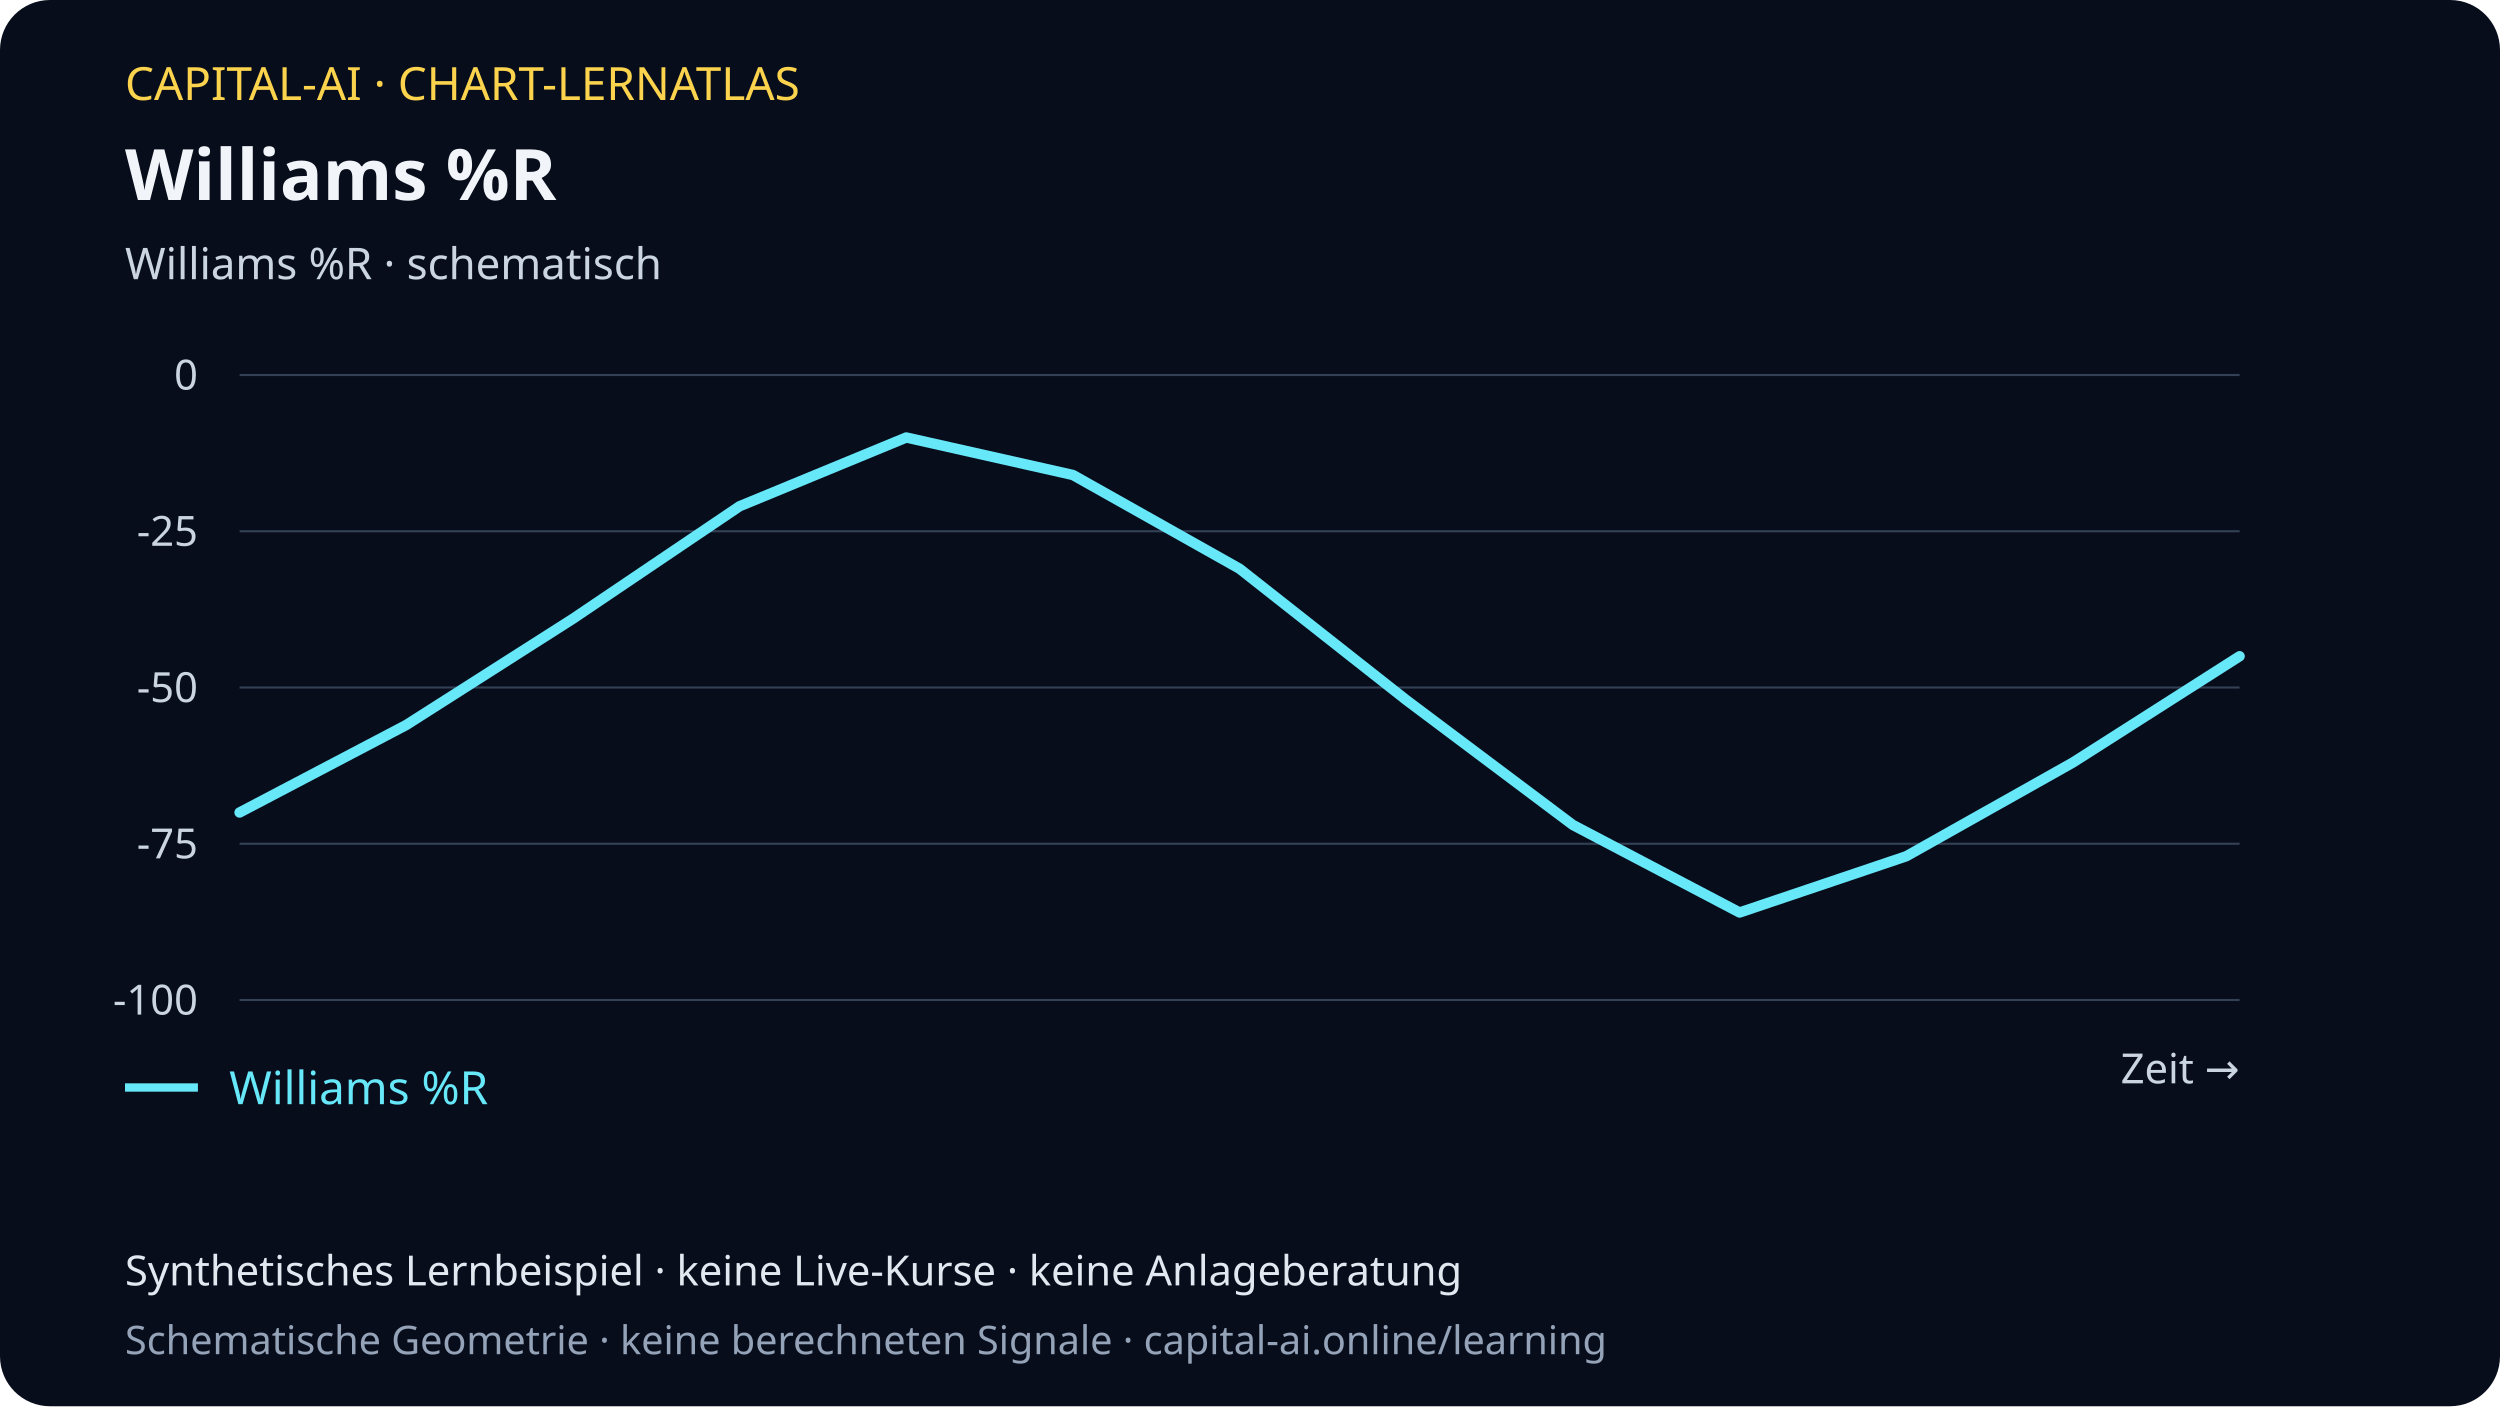
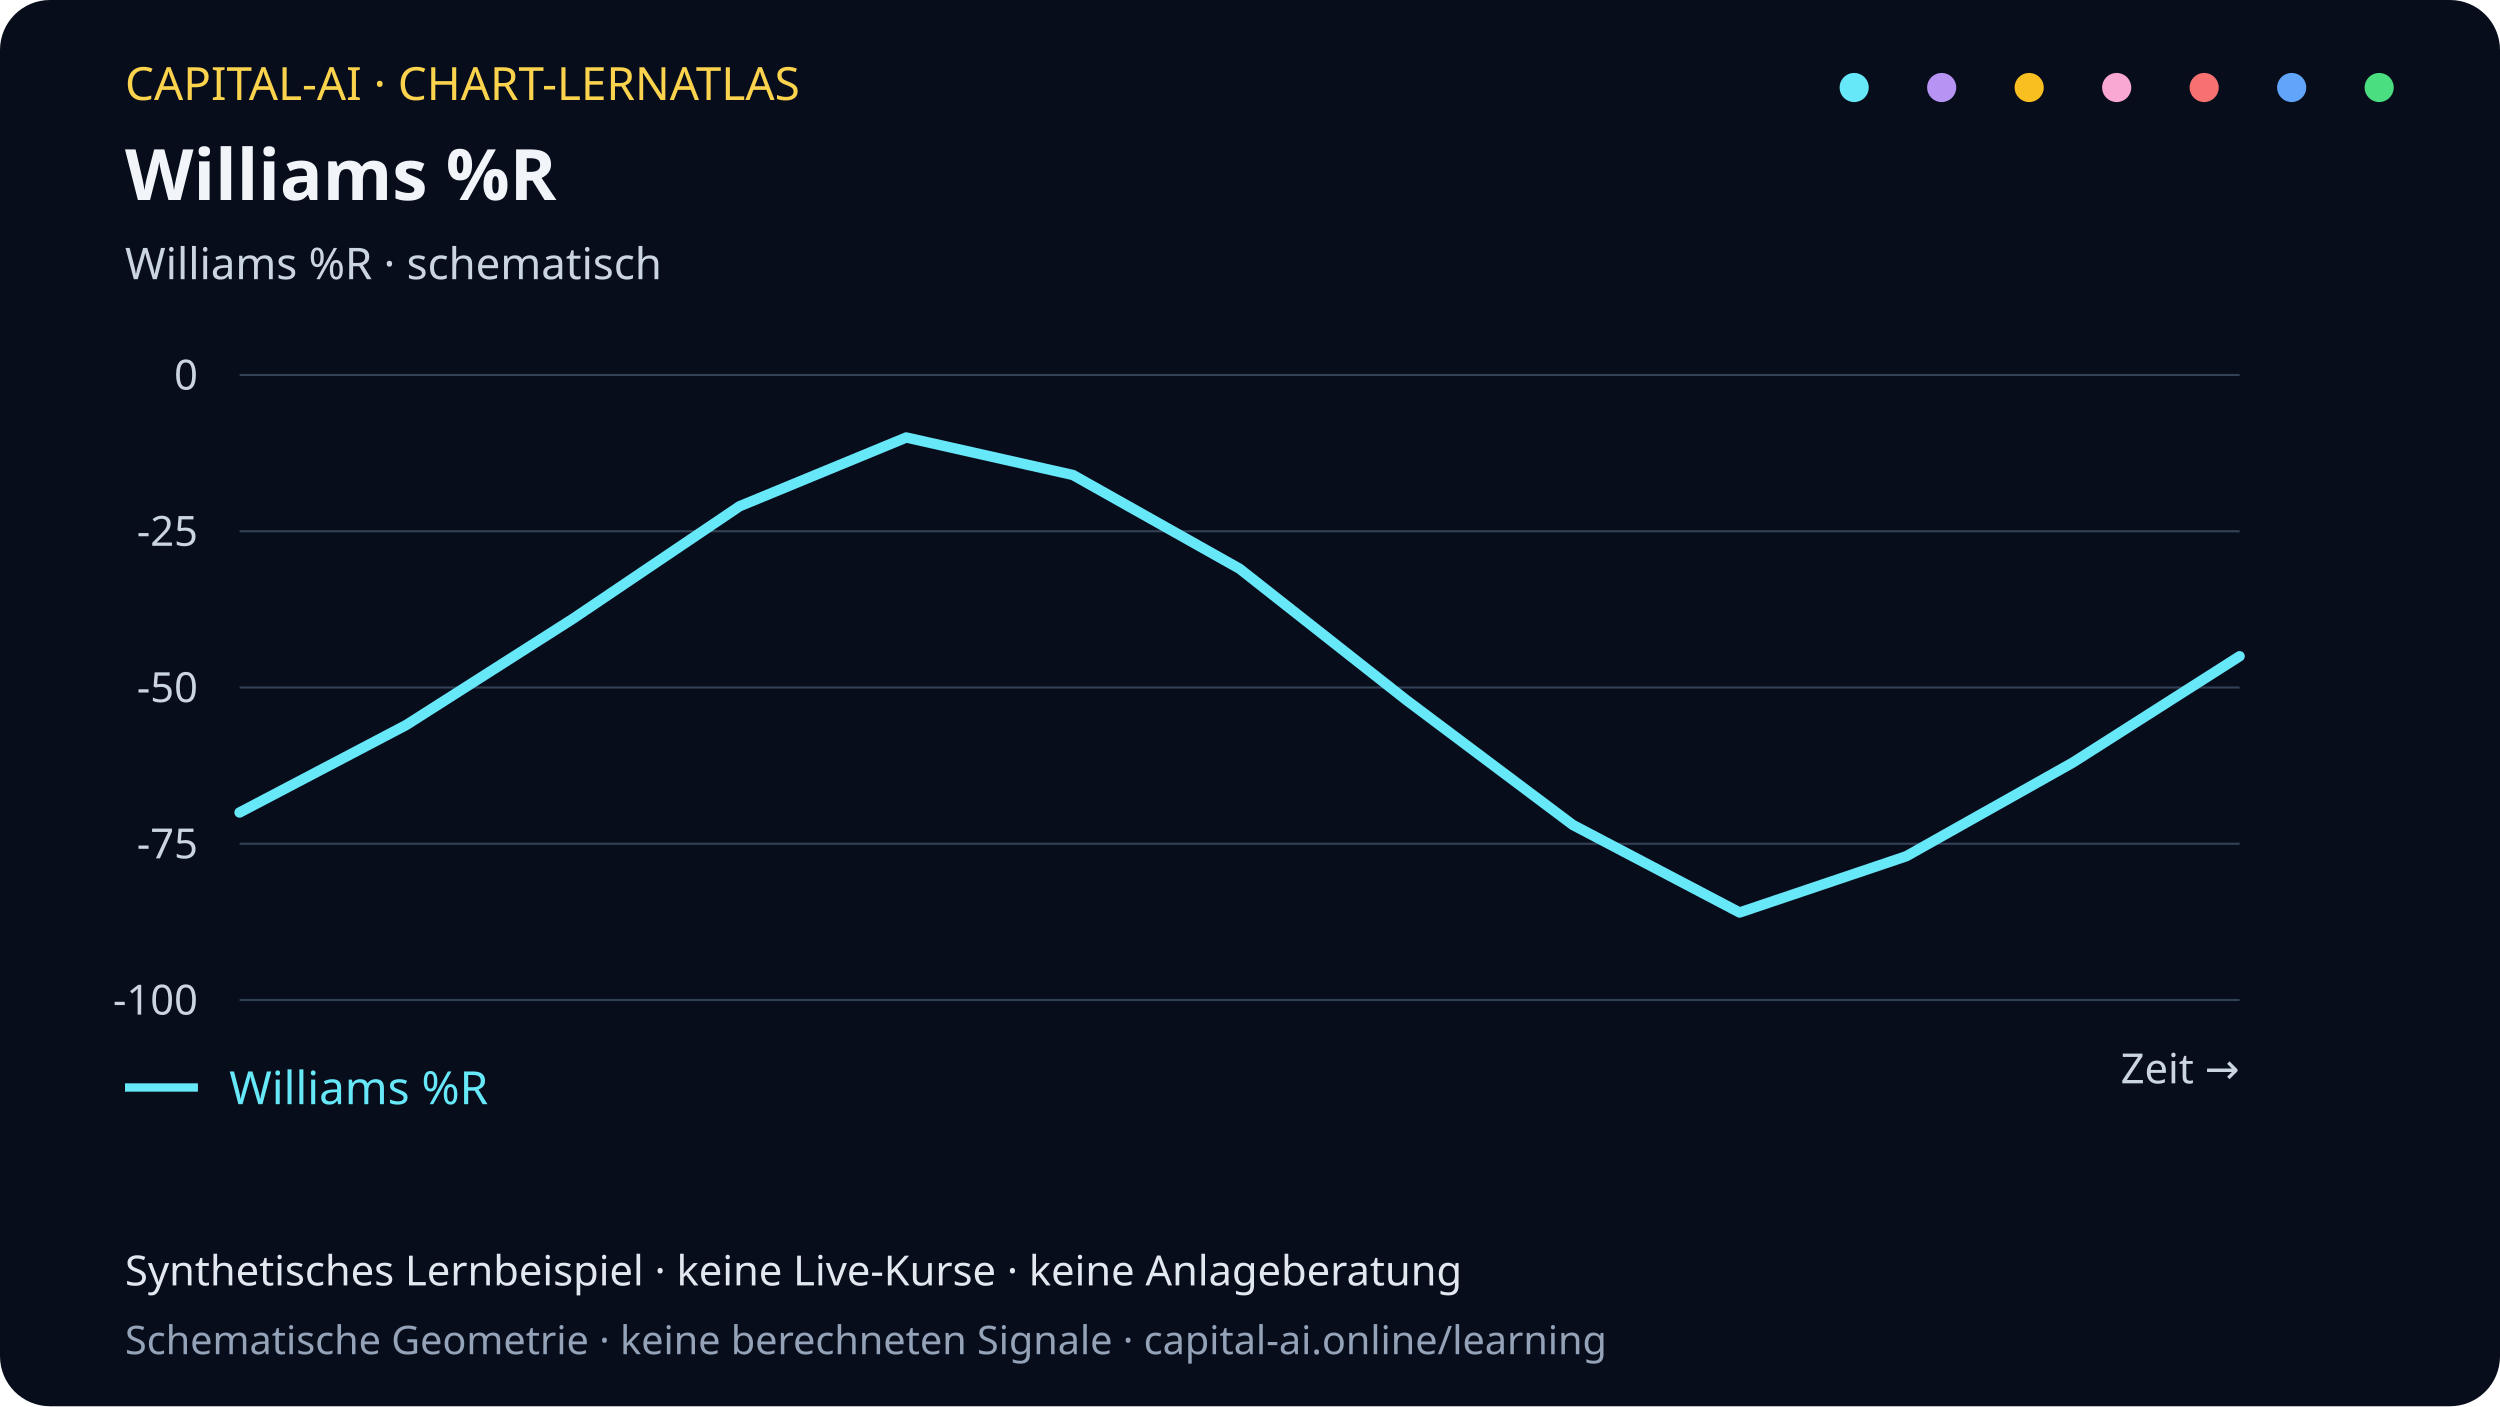
<svg xmlns="http://www.w3.org/2000/svg" viewBox="0 0 1200 675" role="img" aria-label="Williams %R. Williams %R setzt den Abstand zum Periodenhoch ins Verhältnis zur Hoch-Tief-Spanne. Die Skala reicht von minus 100 bis null. Synthetisches Lernbeispiel · keine Live-Kurse · keine Anlageberatung" class="h-auto w-full rounded-xl">
  <rect width="1200" height="675" rx="24" fill="#080d1c" />
+   <g aria-hidden="true" data-universe-spectrum="CAPITAL_AI_UNIVERSE@1">
+     <circle cx="890" cy="42" r="7" fill="#67E8F9" />
+     <circle cx="932" cy="42" r="7" fill="#B794F4" />
+     <circle cx="974" cy="42" r="7" fill="#F9BF21" />
+     <circle cx="1016" cy="42" r="7" fill="#F9A8D4" />
+     <circle cx="1058" cy="42" r="7" fill="#F87171" />
+     <circle cx="1100" cy="42" r="7" fill="#60A5FA" />
+     <circle cx="1142" cy="42" r="7" fill="#4ADE80" />
+   </g>
  <g font-family="system-ui, sans-serif">
    <text x="60" y="48" fill="#fcd34d" font-size="22">CAPITAL-AI · CHART-LERNATLAS</text>
    <text x="60" y="96" fill="#f1f5f9" font-size="34" font-weight="700">Williams %R</text>
    <text x="60" y="134" fill="#cbd5e1" font-size="21">Williams %R · schematisch</text>
    <g>
      <line x1="115" x2="1075" y1="480" y2="480" stroke="#334155" />
      <text x="95" y="487" text-anchor="end" fill="#cbd5e1" font-size="20">-100</text>
    </g>
    <g>
      <line x1="115" x2="1075" y1="405" y2="405" stroke="#334155" />
      <text x="95" y="412" text-anchor="end" fill="#cbd5e1" font-size="20">-75</text>
    </g>
    <g>
      <line x1="115" x2="1075" y1="330" y2="330" stroke="#334155" />
      <text x="95" y="337" text-anchor="end" fill="#cbd5e1" font-size="20">-50</text>
    </g>
    <g>
      <line x1="115" x2="1075" y1="255" y2="255" stroke="#334155" />
      <text x="95" y="262" text-anchor="end" fill="#cbd5e1" font-size="20">-25</text>
    </g>
    <g>
      <line x1="115" x2="1075" y1="180" y2="180" stroke="#334155" />
      <text x="95" y="187" text-anchor="end" fill="#cbd5e1" font-size="20">0</text>
    </g>
    <g>
      <polyline points="115,390 195,348 275,297 355,243 435,210 515,228 595,273 675,336 755,396 835,438 915,411 995,366 1075,315" fill="none" stroke="#67e8f9" stroke-width="5" stroke-linejoin="round" stroke-linecap="round" />
      <line x1="60" x2="95" y1="522" y2="522" stroke="#67e8f9" stroke-width="4" />
      <text x="110" y="530" fill="#67e8f9" font-size="22">Williams %R</text>
    </g>
    <text x="1075" y="520" text-anchor="end" fill="#cbd5e1" font-size="20">Zeit →</text>
    <text x="60" y="617" fill="#e2e8f0" font-size="20">Synthetisches Lernbeispiel · keine Live-Kurse · keine Anlageberatung</text>
    <text x="60" y="650" fill="#94a3b8" font-size="19">Schematische Geometrie · keine berechneten Signale · capital-ai.online/learning</text>
  </g>
</svg>
